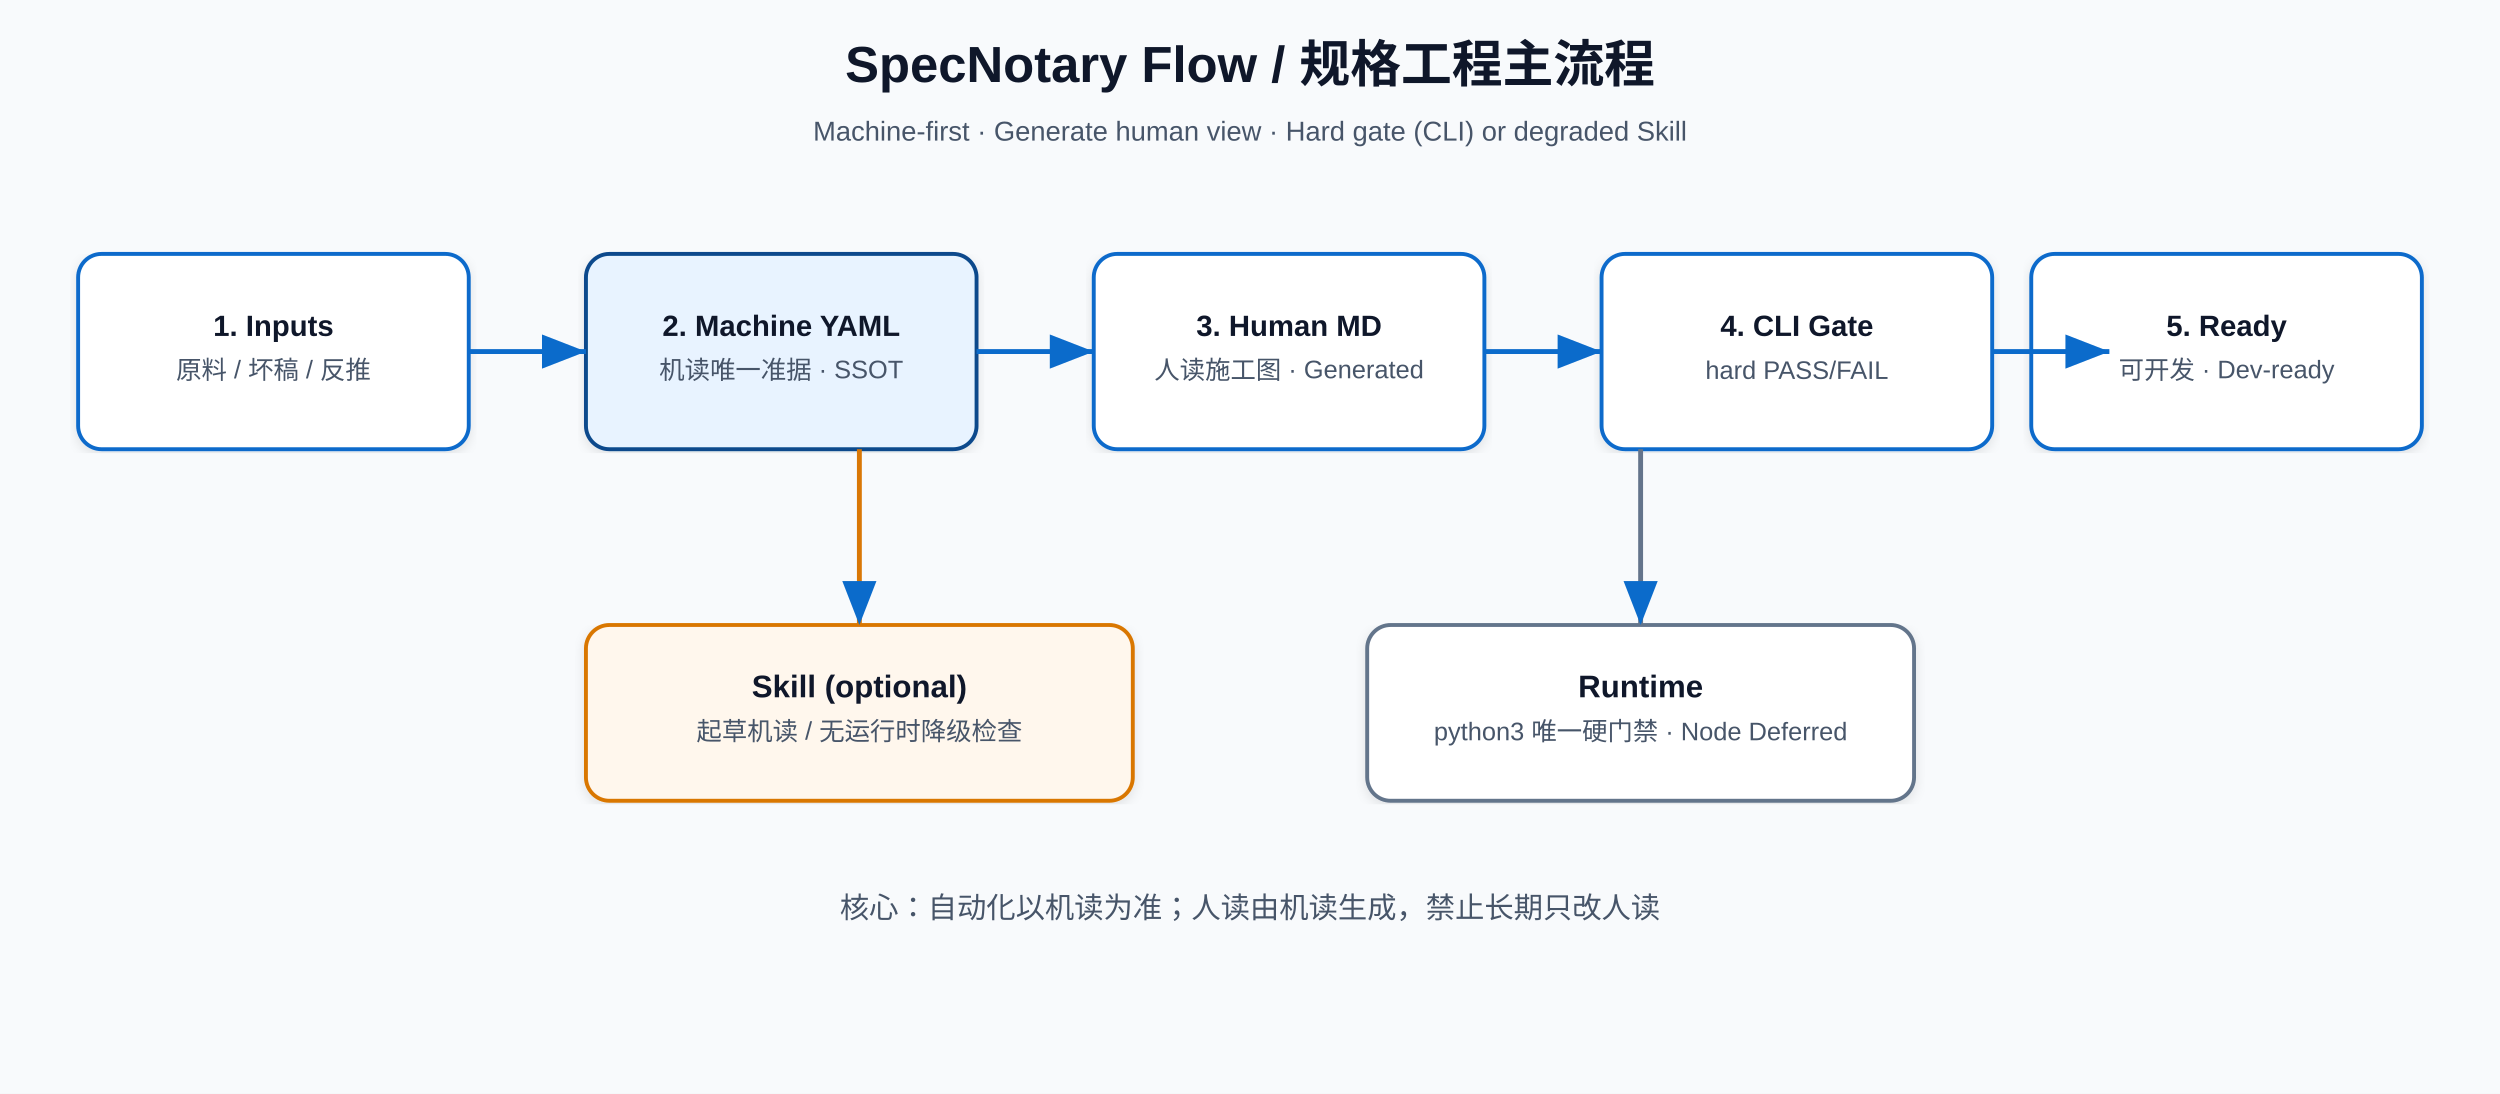
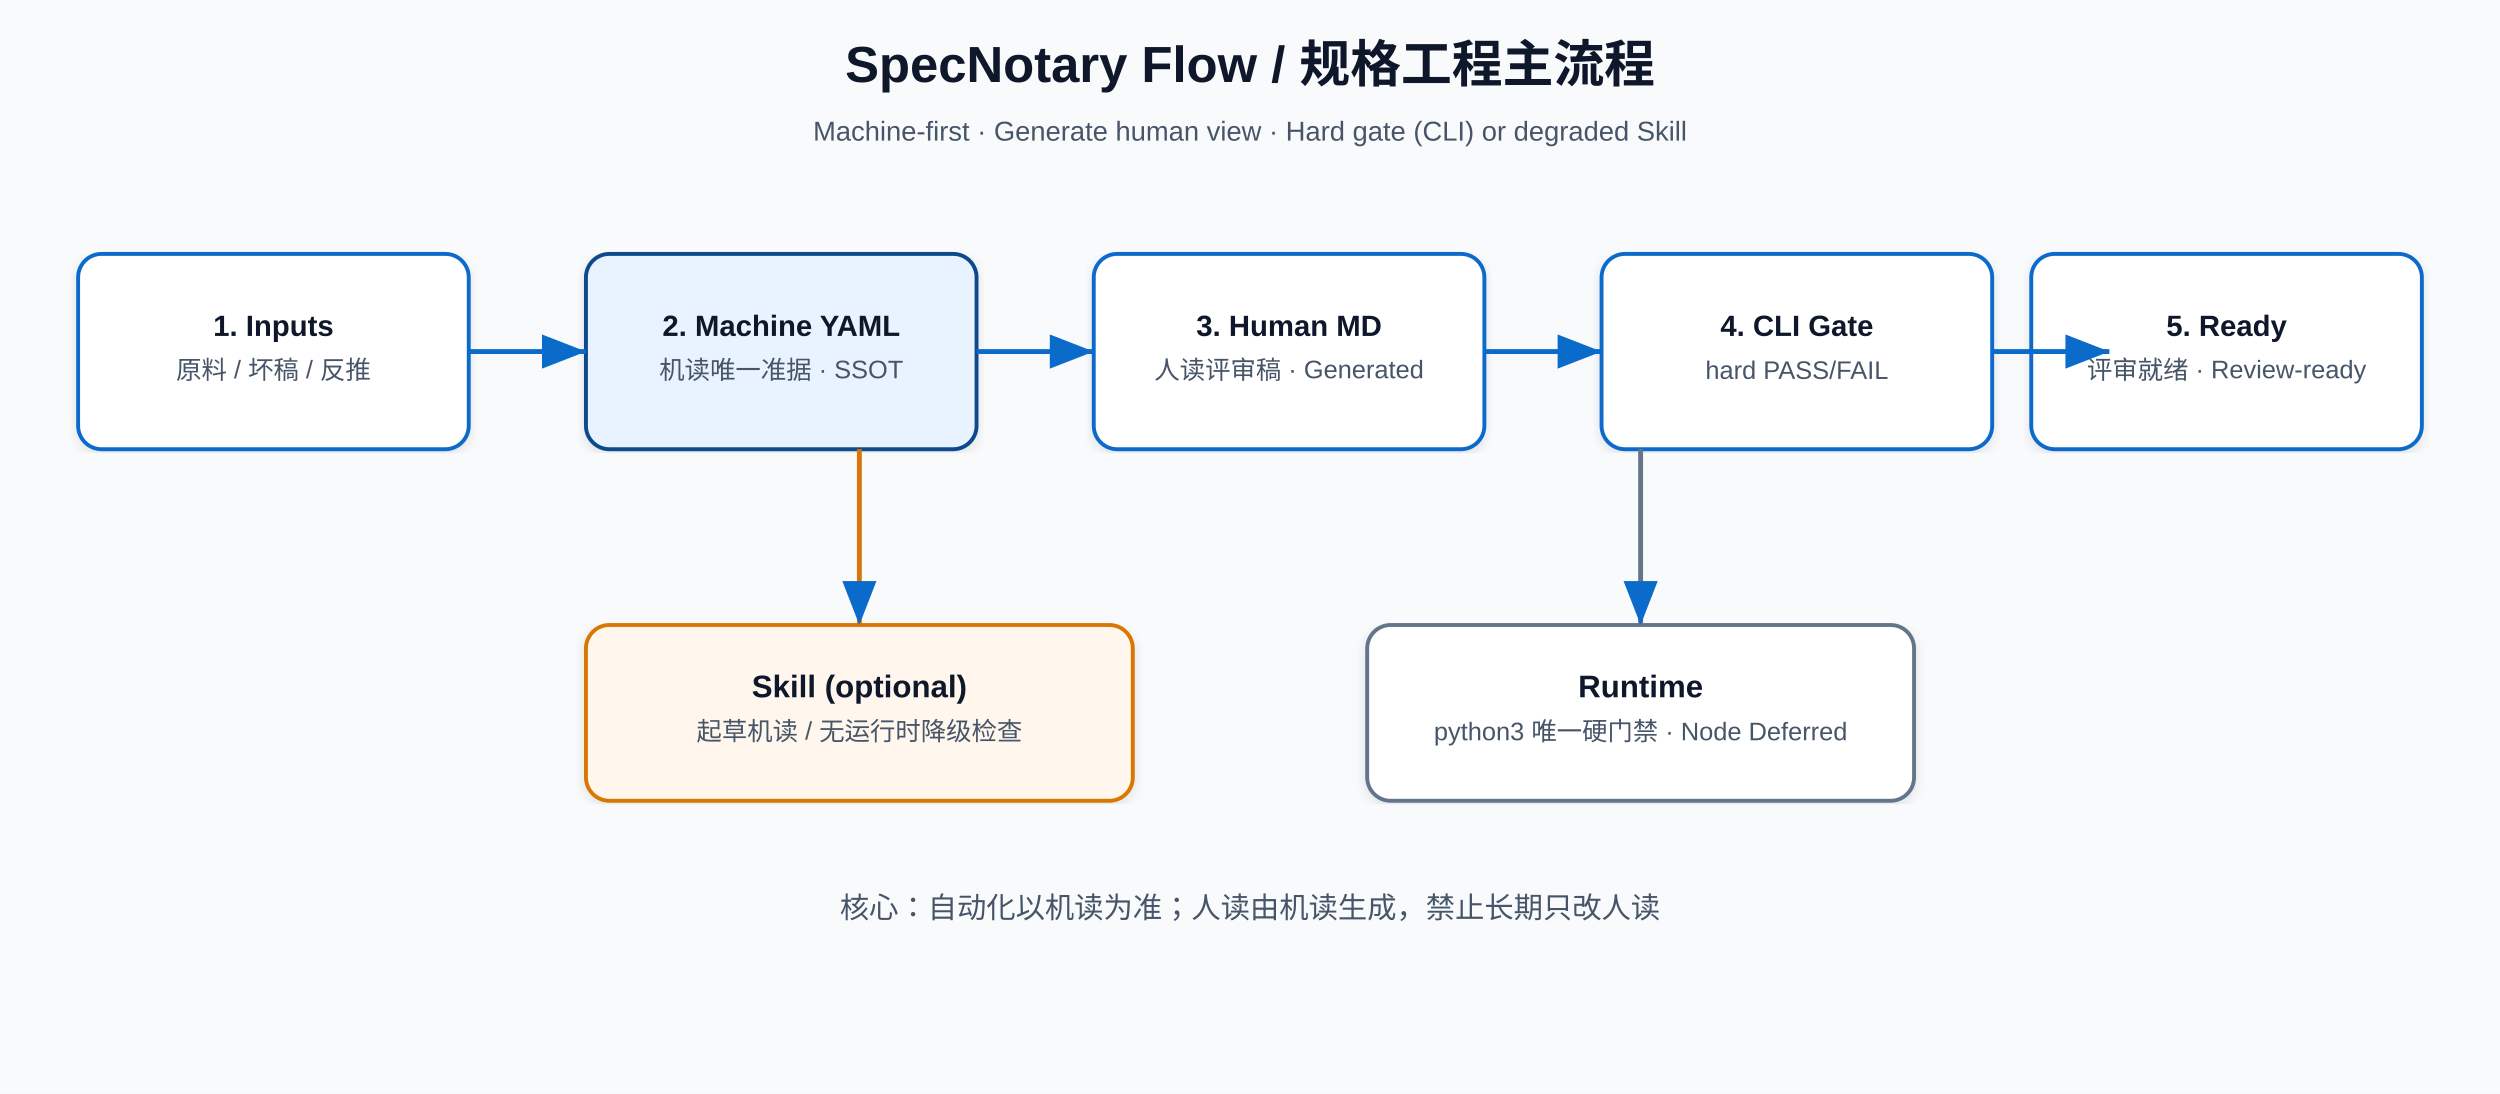
<svg xmlns="http://www.w3.org/2000/svg" viewBox="0 0 1280 560" width="1280" height="560">
  <defs>
    <filter id="shadow" x="-2%" y="-2%" width="104%" height="104%">
      <feDropShadow dx="0" dy="2" stdDeviation="3" flood-opacity="0.10" />
    </filter>
    <marker id="arrow" markerWidth="9" markerHeight="7" refX="9" refY="3.5" orient="auto">
      <polygon points="0 0, 9 3.5, 0 7" fill="#0B6BCB" />
    </marker>
    <marker id="arrow-green" markerWidth="9" markerHeight="7" refX="9" refY="3.5" orient="auto">
      <polygon points="0 0, 9 3.5, 0 7" fill="#159947" />
    </marker>
    <marker id="arrow-red" markerWidth="9" markerHeight="7" refX="9" refY="3.5" orient="auto">
      <polygon points="0 0, 9 3.5, 0 7" fill="#DC2626" />
    </marker>
  </defs>
  <rect width="1280" height="560" fill="#F8FAFC" />
  <text x="640" y="42" text-anchor="middle" fill="#0F172A" font-family="Helvetica Neue,Arial,sans-serif" font-size="26" font-weight="700">SpecNotary Flow / 规格工程主流程</text>
  <text x="640" y="72" text-anchor="middle" fill="#475569" font-family="Helvetica Neue,Arial,sans-serif" font-size="14" font-weight="400">Machine-first · Generate human view · Hard gate (CLI) or degraded Skill</text>
  <rect x="40" y="130" width="200" height="100" rx="12" fill="#FFFFFF" stroke="#0B6BCB" stroke-width="2" filter="url(#shadow)" />
  <text x="140.0" y="172.0" text-anchor="middle" fill="#0F172A" font-family="Helvetica Neue,Arial,sans-serif" font-size="15" font-weight="700">1. Inputs</text>
  <text x="140.0" y="194.0" text-anchor="middle" fill="#475569" font-family="Helvetica Neue,Arial,sans-serif" font-size="13">原料 / 坏稿 / 反推</text>
  <rect x="300" y="130" width="200" height="100" rx="12" fill="#E8F3FF" stroke="#074A8C" stroke-width="2" filter="url(#shadow)" />
  <text x="400.0" y="172.0" text-anchor="middle" fill="#0F172A" font-family="Helvetica Neue,Arial,sans-serif" font-size="15" font-weight="700">2. Machine YAML</text>
  <text x="400.0" y="194.0" text-anchor="middle" fill="#475569" font-family="Helvetica Neue,Arial,sans-serif" font-size="13">机读唯一准据 · SSOT</text>
  <rect x="560" y="130" width="200" height="100" rx="12" fill="#FFFFFF" stroke="#0B6BCB" stroke-width="2" filter="url(#shadow)" />
  <text x="660.0" y="172.0" text-anchor="middle" fill="#0F172A" font-family="Helvetica Neue,Arial,sans-serif" font-size="15" font-weight="700">3. Human MD</text>
-   <text x="660.0" y="194.0" text-anchor="middle" fill="#475569" font-family="Helvetica Neue,Arial,sans-serif" font-size="13">人读施工图 · Generated</text>
+   <text x="660.0" y="194.0" text-anchor="middle" fill="#475569" font-family="Helvetica Neue,Arial,sans-serif" font-size="13">人读评审稿 · Generated</text>
  <rect x="820" y="130" width="200" height="100" rx="12" fill="#FFFFFF" stroke="#0B6BCB" stroke-width="2" filter="url(#shadow)" />
  <text x="920.0" y="172.0" text-anchor="middle" fill="#0F172A" font-family="Helvetica Neue,Arial,sans-serif" font-size="15" font-weight="700">4. CLI Gate</text>
  <text x="920.0" y="194.0" text-anchor="middle" fill="#475569" font-family="Helvetica Neue,Arial,sans-serif" font-size="13">hard PASS/FAIL</text>
  <rect x="1040" y="130" width="200" height="100" rx="12" fill="#FFFFFF" stroke="#0B6BCB" stroke-width="2" filter="url(#shadow)" />
  <text x="1140.0" y="172.0" text-anchor="middle" fill="#0F172A" font-family="Helvetica Neue,Arial,sans-serif" font-size="15" font-weight="700">5. Ready</text>
-   <text x="1140.0" y="194.0" text-anchor="middle" fill="#475569" font-family="Helvetica Neue,Arial,sans-serif" font-size="13">可开发 · Dev-ready</text>
+   <text x="1140.0" y="194.0" text-anchor="middle" fill="#475569" font-family="Helvetica Neue,Arial,sans-serif" font-size="13">评审就绪 · Review-ready</text>
  <line x1="240" y1="180" x2="300" y2="180" stroke="#0B6BCB" stroke-width="2.5" marker-end="url(#arrow)" />
  <line x1="500" y1="180" x2="560" y2="180" stroke="#0B6BCB" stroke-width="2.5" marker-end="url(#arrow)" />
  <line x1="760" y1="180" x2="820" y2="180" stroke="#0B6BCB" stroke-width="2.5" marker-end="url(#arrow)" />
  <line x1="1020" y1="180" x2="1080" y2="180" stroke="#0B6BCB" stroke-width="2.5" marker-end="url(#arrow)" />
  <rect x="300" y="320" width="280" height="90" rx="12" fill="#FFF7ED" stroke="#D97706" stroke-width="2" filter="url(#shadow)" />
  <text x="440.0" y="357.0" text-anchor="middle" fill="#0F172A" font-family="Helvetica Neue,Arial,sans-serif" font-size="16" font-weight="700">Skill (optional)</text>
  <text x="440.0" y="379.0" text-anchor="middle" fill="#475569" font-family="Helvetica Neue,Arial,sans-serif" font-size="13">起草机读 / 无运行时降级检查</text>
  <rect x="700" y="320" width="280" height="90" rx="12" fill="#FFFFFF" stroke="#64748B" stroke-width="2" filter="url(#shadow)" />
  <text x="840.0" y="357.0" text-anchor="middle" fill="#0F172A" font-family="Helvetica Neue,Arial,sans-serif" font-size="16" font-weight="700">Runtime</text>
  <text x="840.0" y="379.0" text-anchor="middle" fill="#475569" font-family="Helvetica Neue,Arial,sans-serif" font-size="13">python3 唯一硬门禁 · Node Deferred</text>
  <line x1="440" y1="230" x2="440" y2="320" stroke="#D97706" stroke-width="2.5" marker-end="url(#arrow)" />
  <line x1="840" y1="230" x2="840" y2="320" stroke="#64748B" stroke-width="2.5" marker-end="url(#arrow)" />
  <text x="640" y="470" text-anchor="middle" fill="#475569" font-family="Helvetica Neue,Arial,sans-serif" font-size="15" font-weight="400">核心：自动化以机读为准；人读由机读生成，禁止长期只改人读</text>
</svg>
